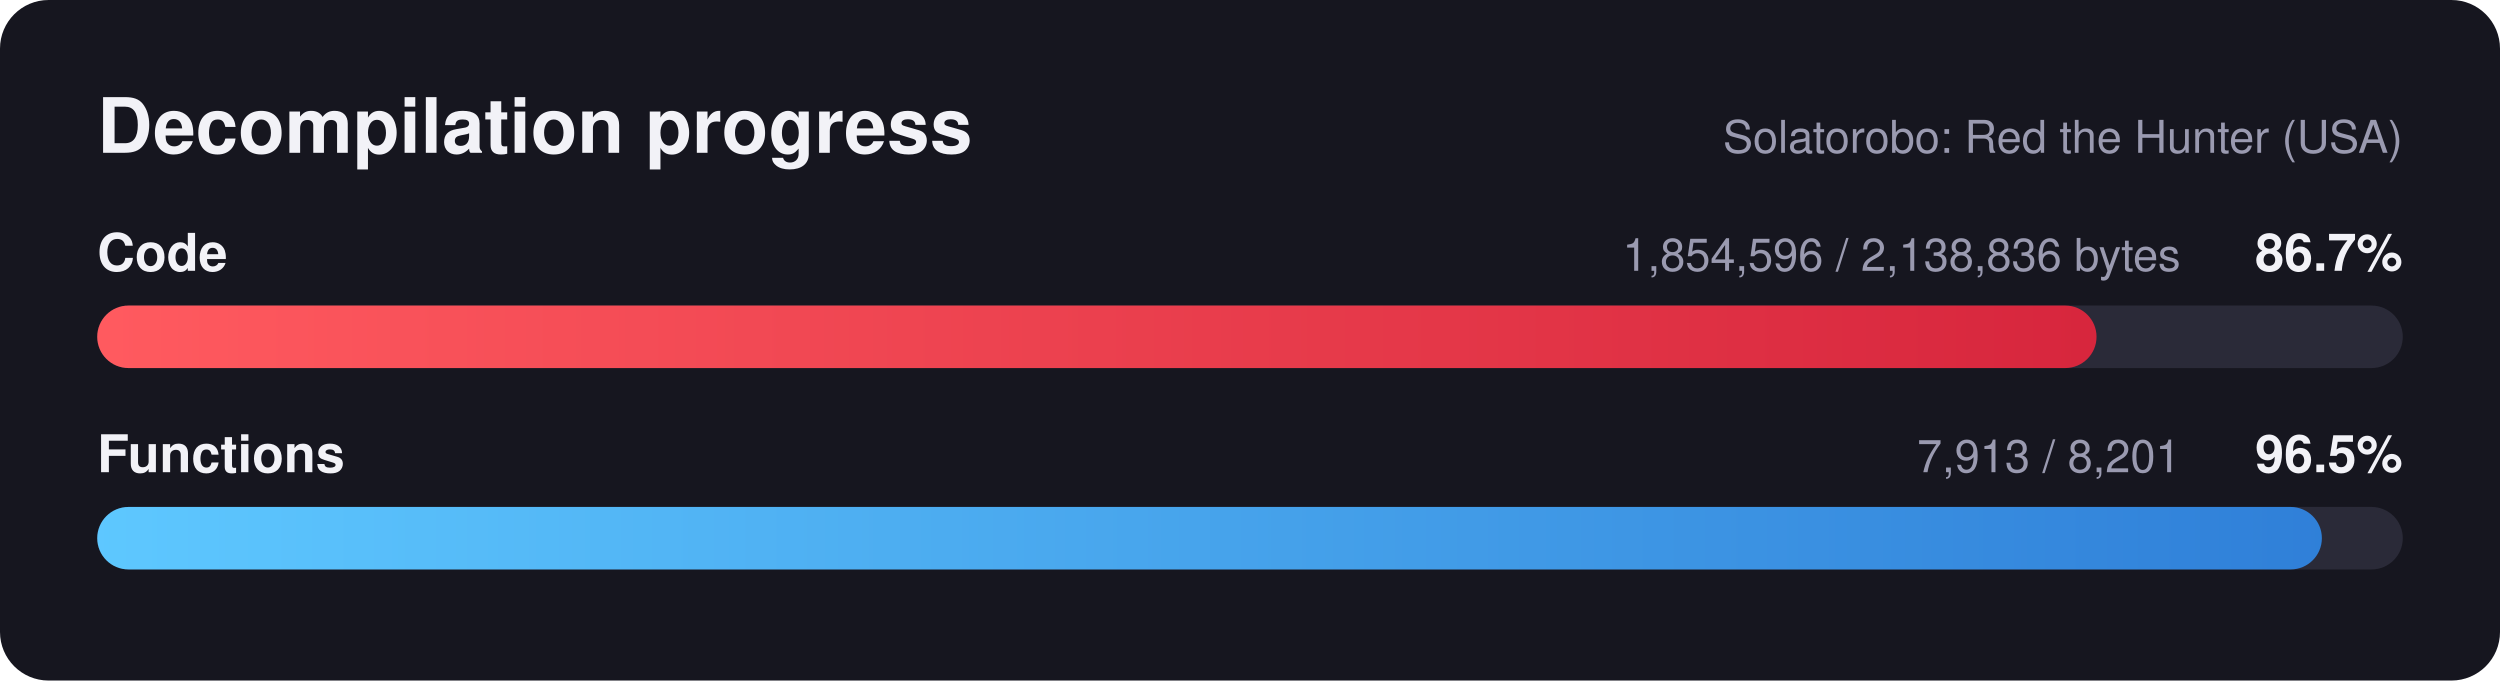
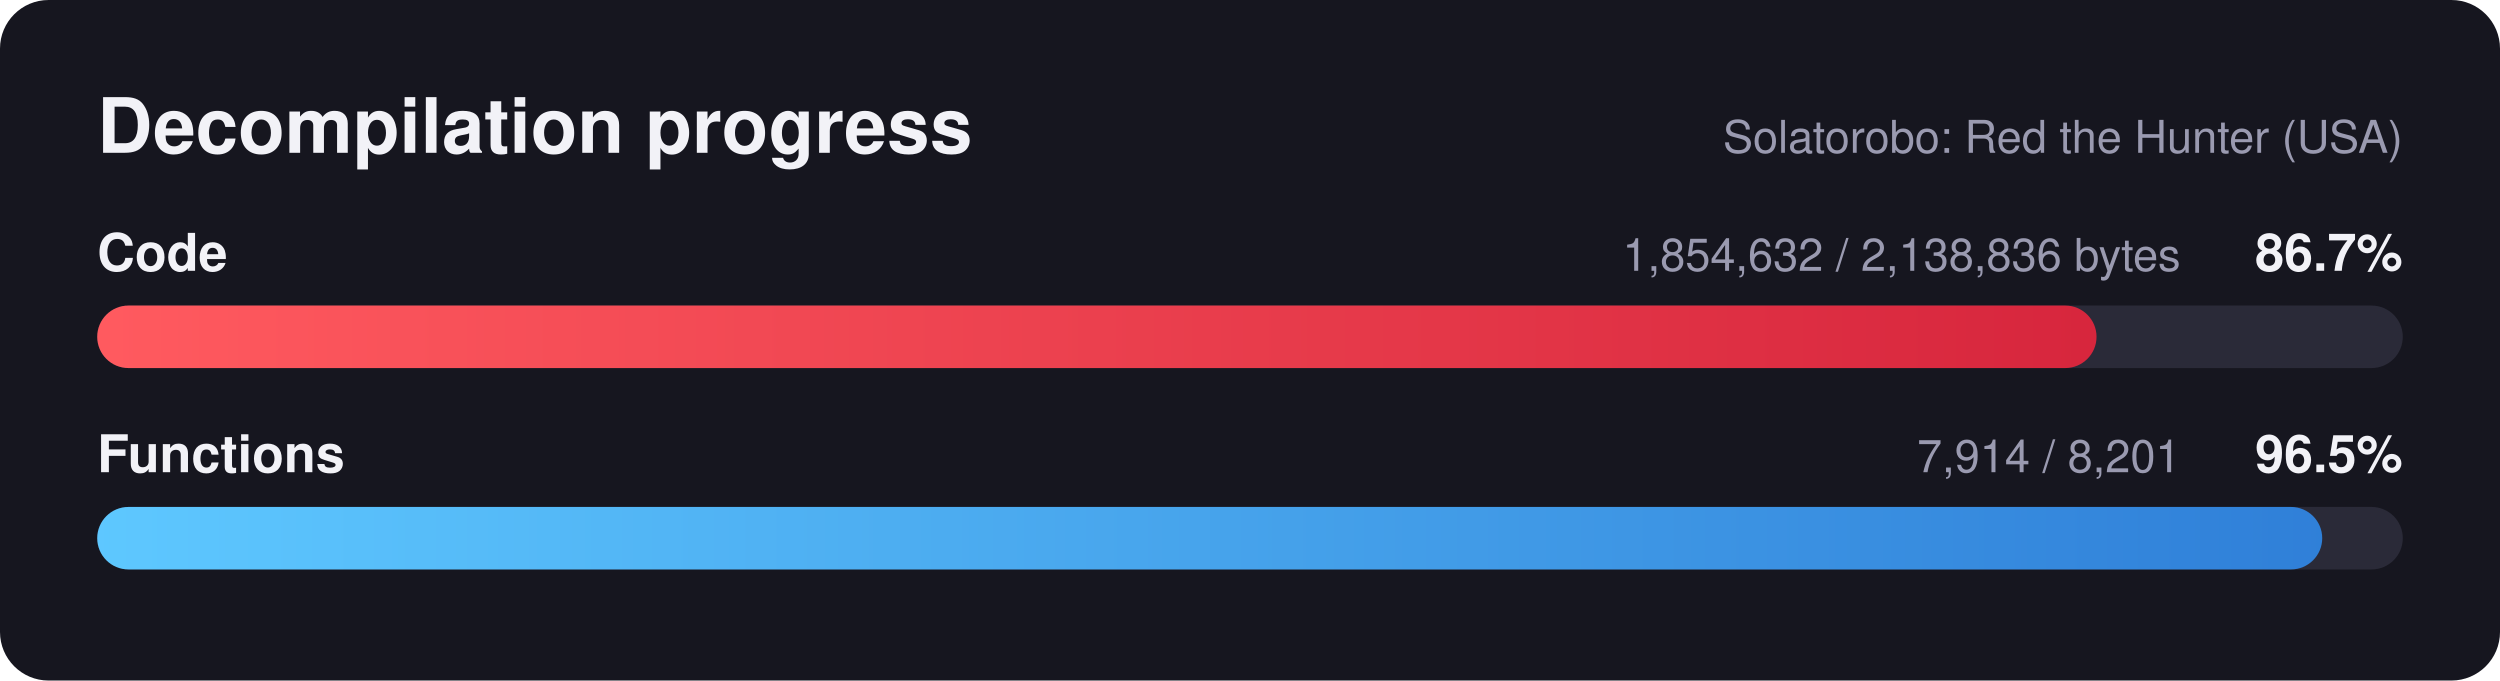
<svg xmlns="http://www.w3.org/2000/svg" width="720" height="196" viewBox="0 0 720 196" font-family="Segoe UI, Helvetica, Arial, sans-serif">
  <defs>
    <linearGradient id="red" x1="0" x2="1" y1="0" y2="0">
      <stop offset="0" stop-color="#ff5a5f" />
      <stop offset="1" stop-color="#d7263d" />
    </linearGradient>
    <linearGradient id="blue" x1="0" x2="1" y1="0" y2="0">
      <stop offset="0" stop-color="#5ec8ff" />
      <stop offset="1" stop-color="#2f7fd8" />
    </linearGradient>
  </defs>
  <rect width="720" height="196" rx="14" fill="#16161f" />
  <text x="28" y="44" fill="#f2f2f7" font-size="22" font-weight="700">Decompilation progress</text>
  <text x="692" y="44" fill="#9a9ab0" font-size="13" text-anchor="end">Solatorobo: Red the Hunter (USA)</text>
  <text x="28" y="78" fill="#f2f2f7" font-size="15" font-weight="600">Code</text>
  <text x="692" y="78" fill="#f2f2f7" font-size="15" font-weight="700" text-anchor="end">86.7%</text>
-   <text x="628" y="78" fill="#9a9ab0" font-size="13" text-anchor="end">1,854,596 / 2,138,836 bytes</text>
+   <text x="628" y="78" fill="#9a9ab0" font-size="13" text-anchor="end">1,854,632 / 2,138,836 bytes</text>
  <rect x="28" y="88" width="664" height="18" rx="9.0" fill="#2a2a38" />
  <rect x="28" y="88" width="575.8" height="18" rx="9.0" fill="url(#red)" />
  <text x="28" y="136" fill="#f2f2f7" font-size="15" font-weight="600">Functions</text>
  <text x="692" y="136" fill="#f2f2f7" font-size="15" font-weight="700" text-anchor="end">96.5%</text>
-   <text x="628" y="136" fill="#9a9ab0" font-size="13" text-anchor="end">7,913 / 8,201</text>
+   <text x="628" y="136" fill="#9a9ab0" font-size="13" text-anchor="end">7,914 / 8,201</text>
  <rect x="28" y="146" width="664" height="18" rx="9.0" fill="#2a2a38" />
-   <rect x="28" y="146" width="640.7" height="18" rx="9.0" fill="url(#blue)" />
+   <rect x="28" y="146" width="640.8" height="18" rx="9.0" fill="url(#blue)" />
</svg>
